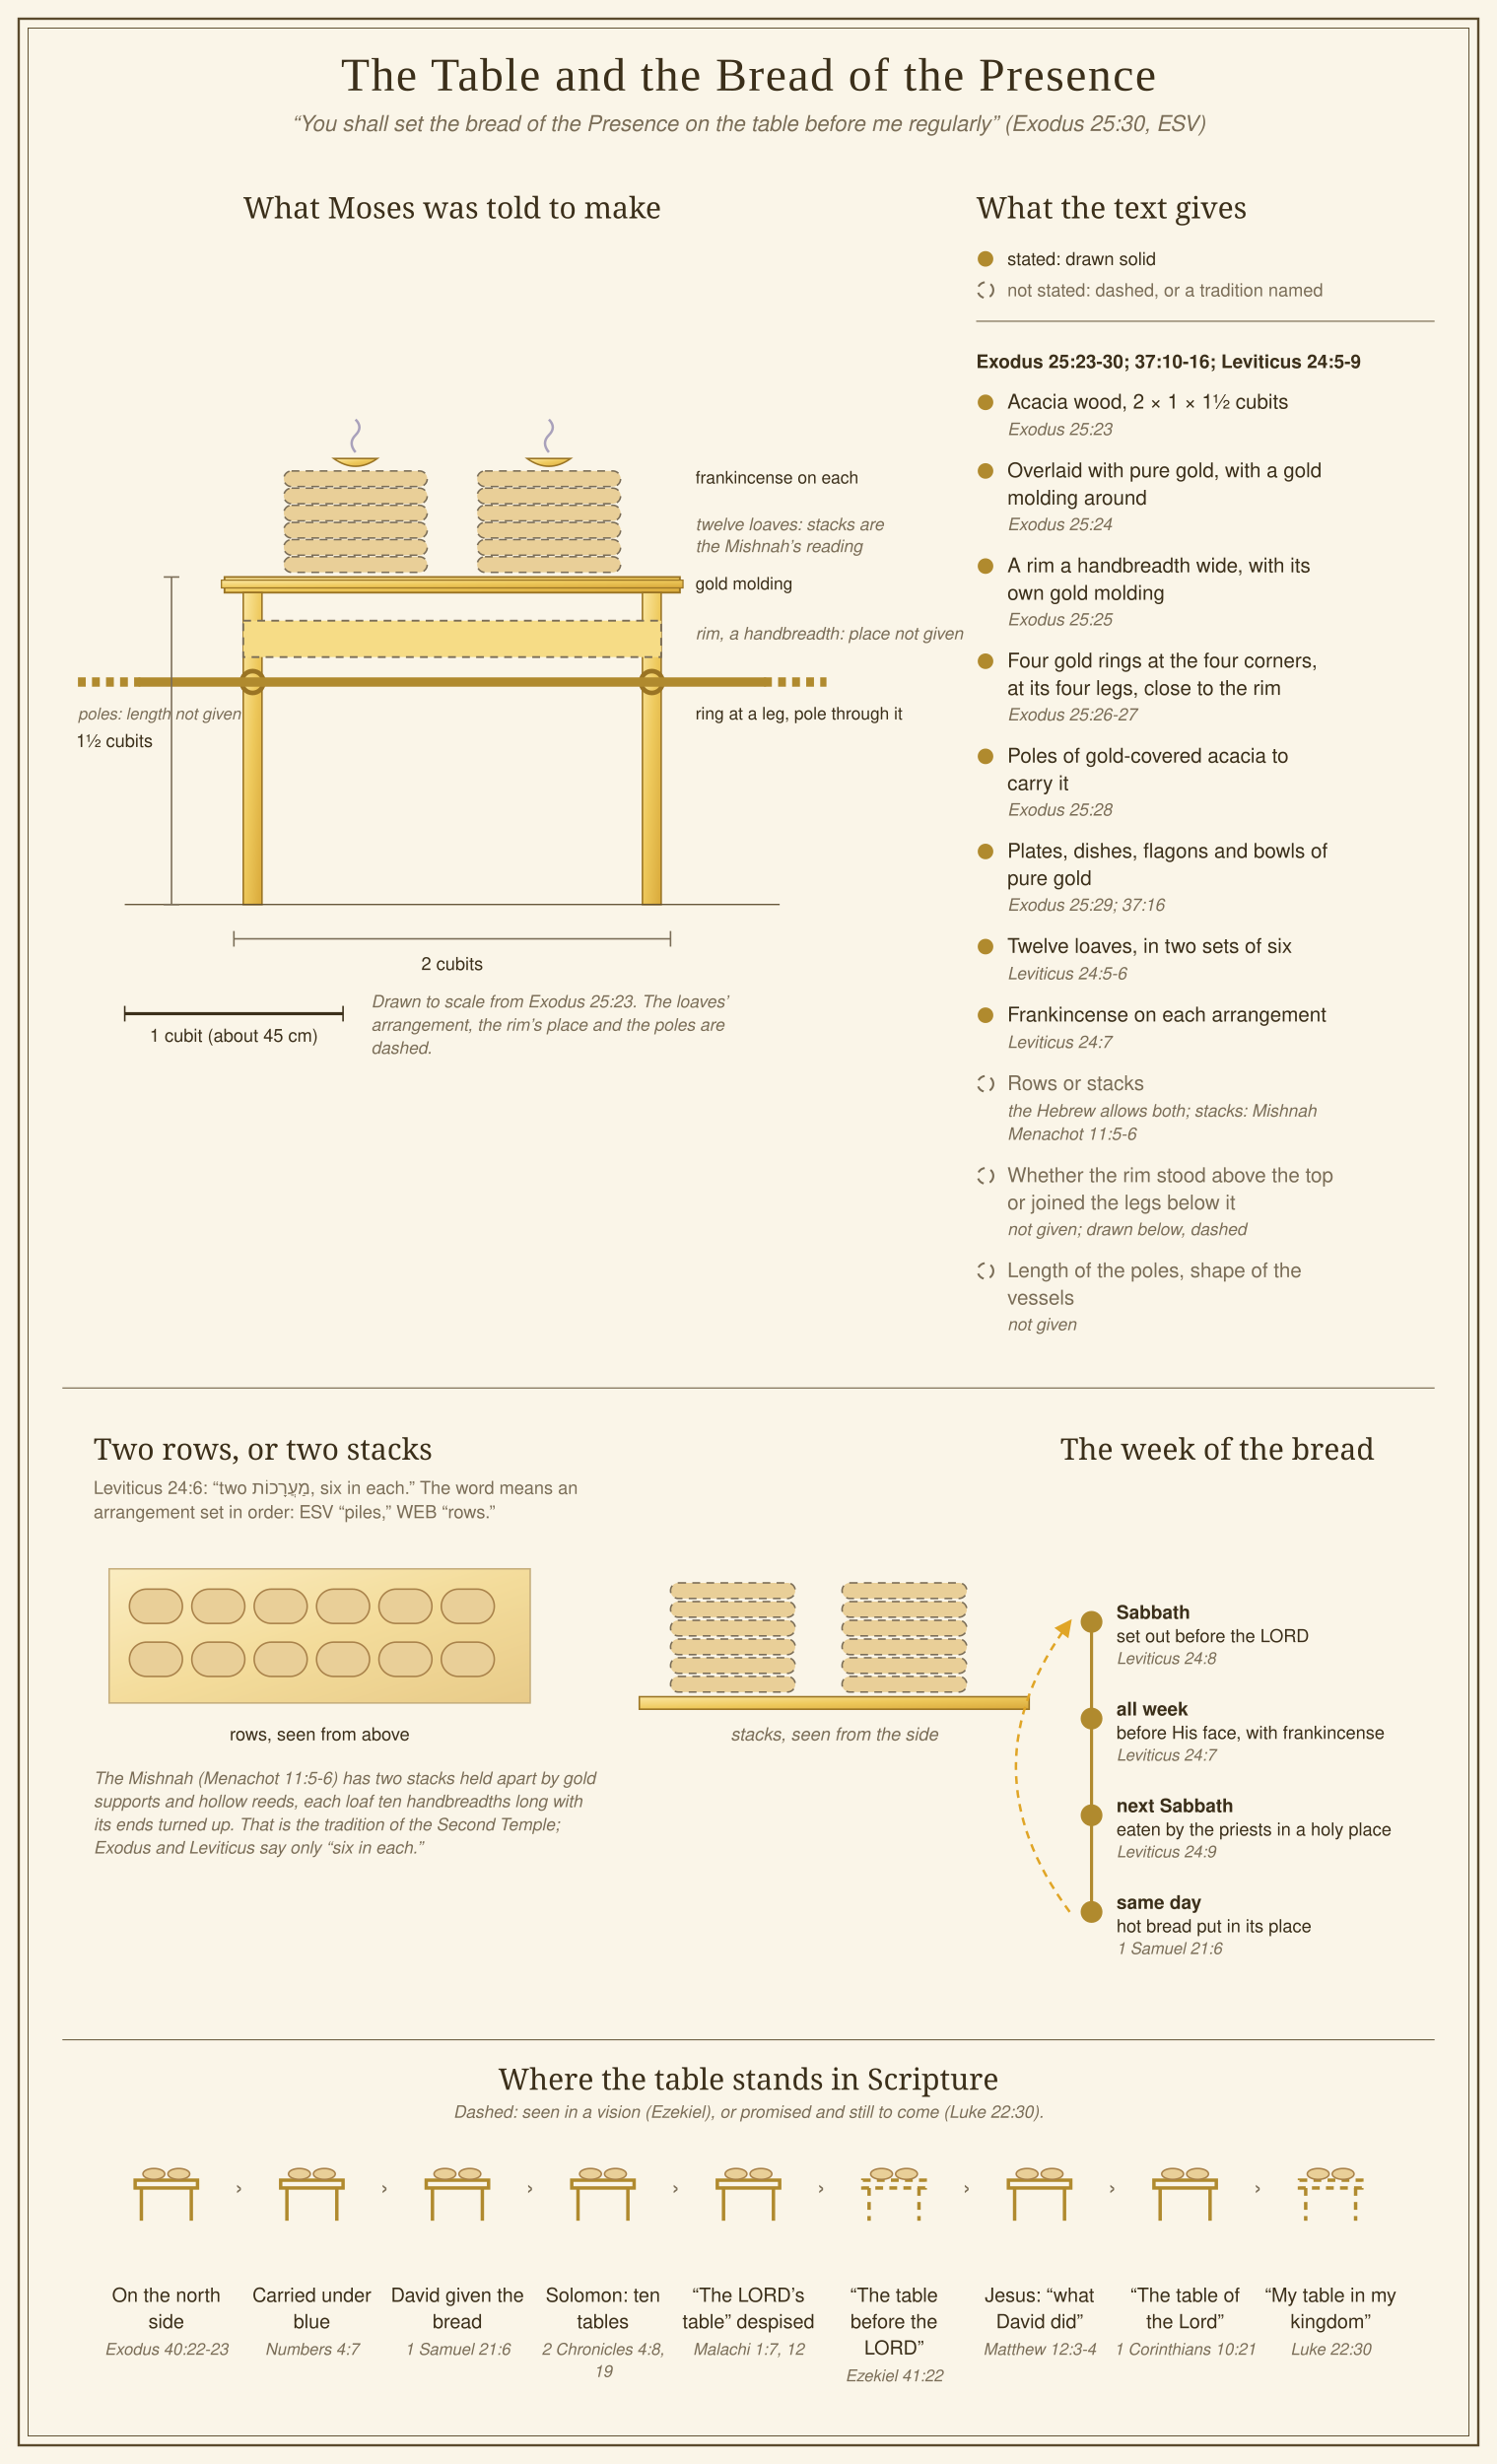
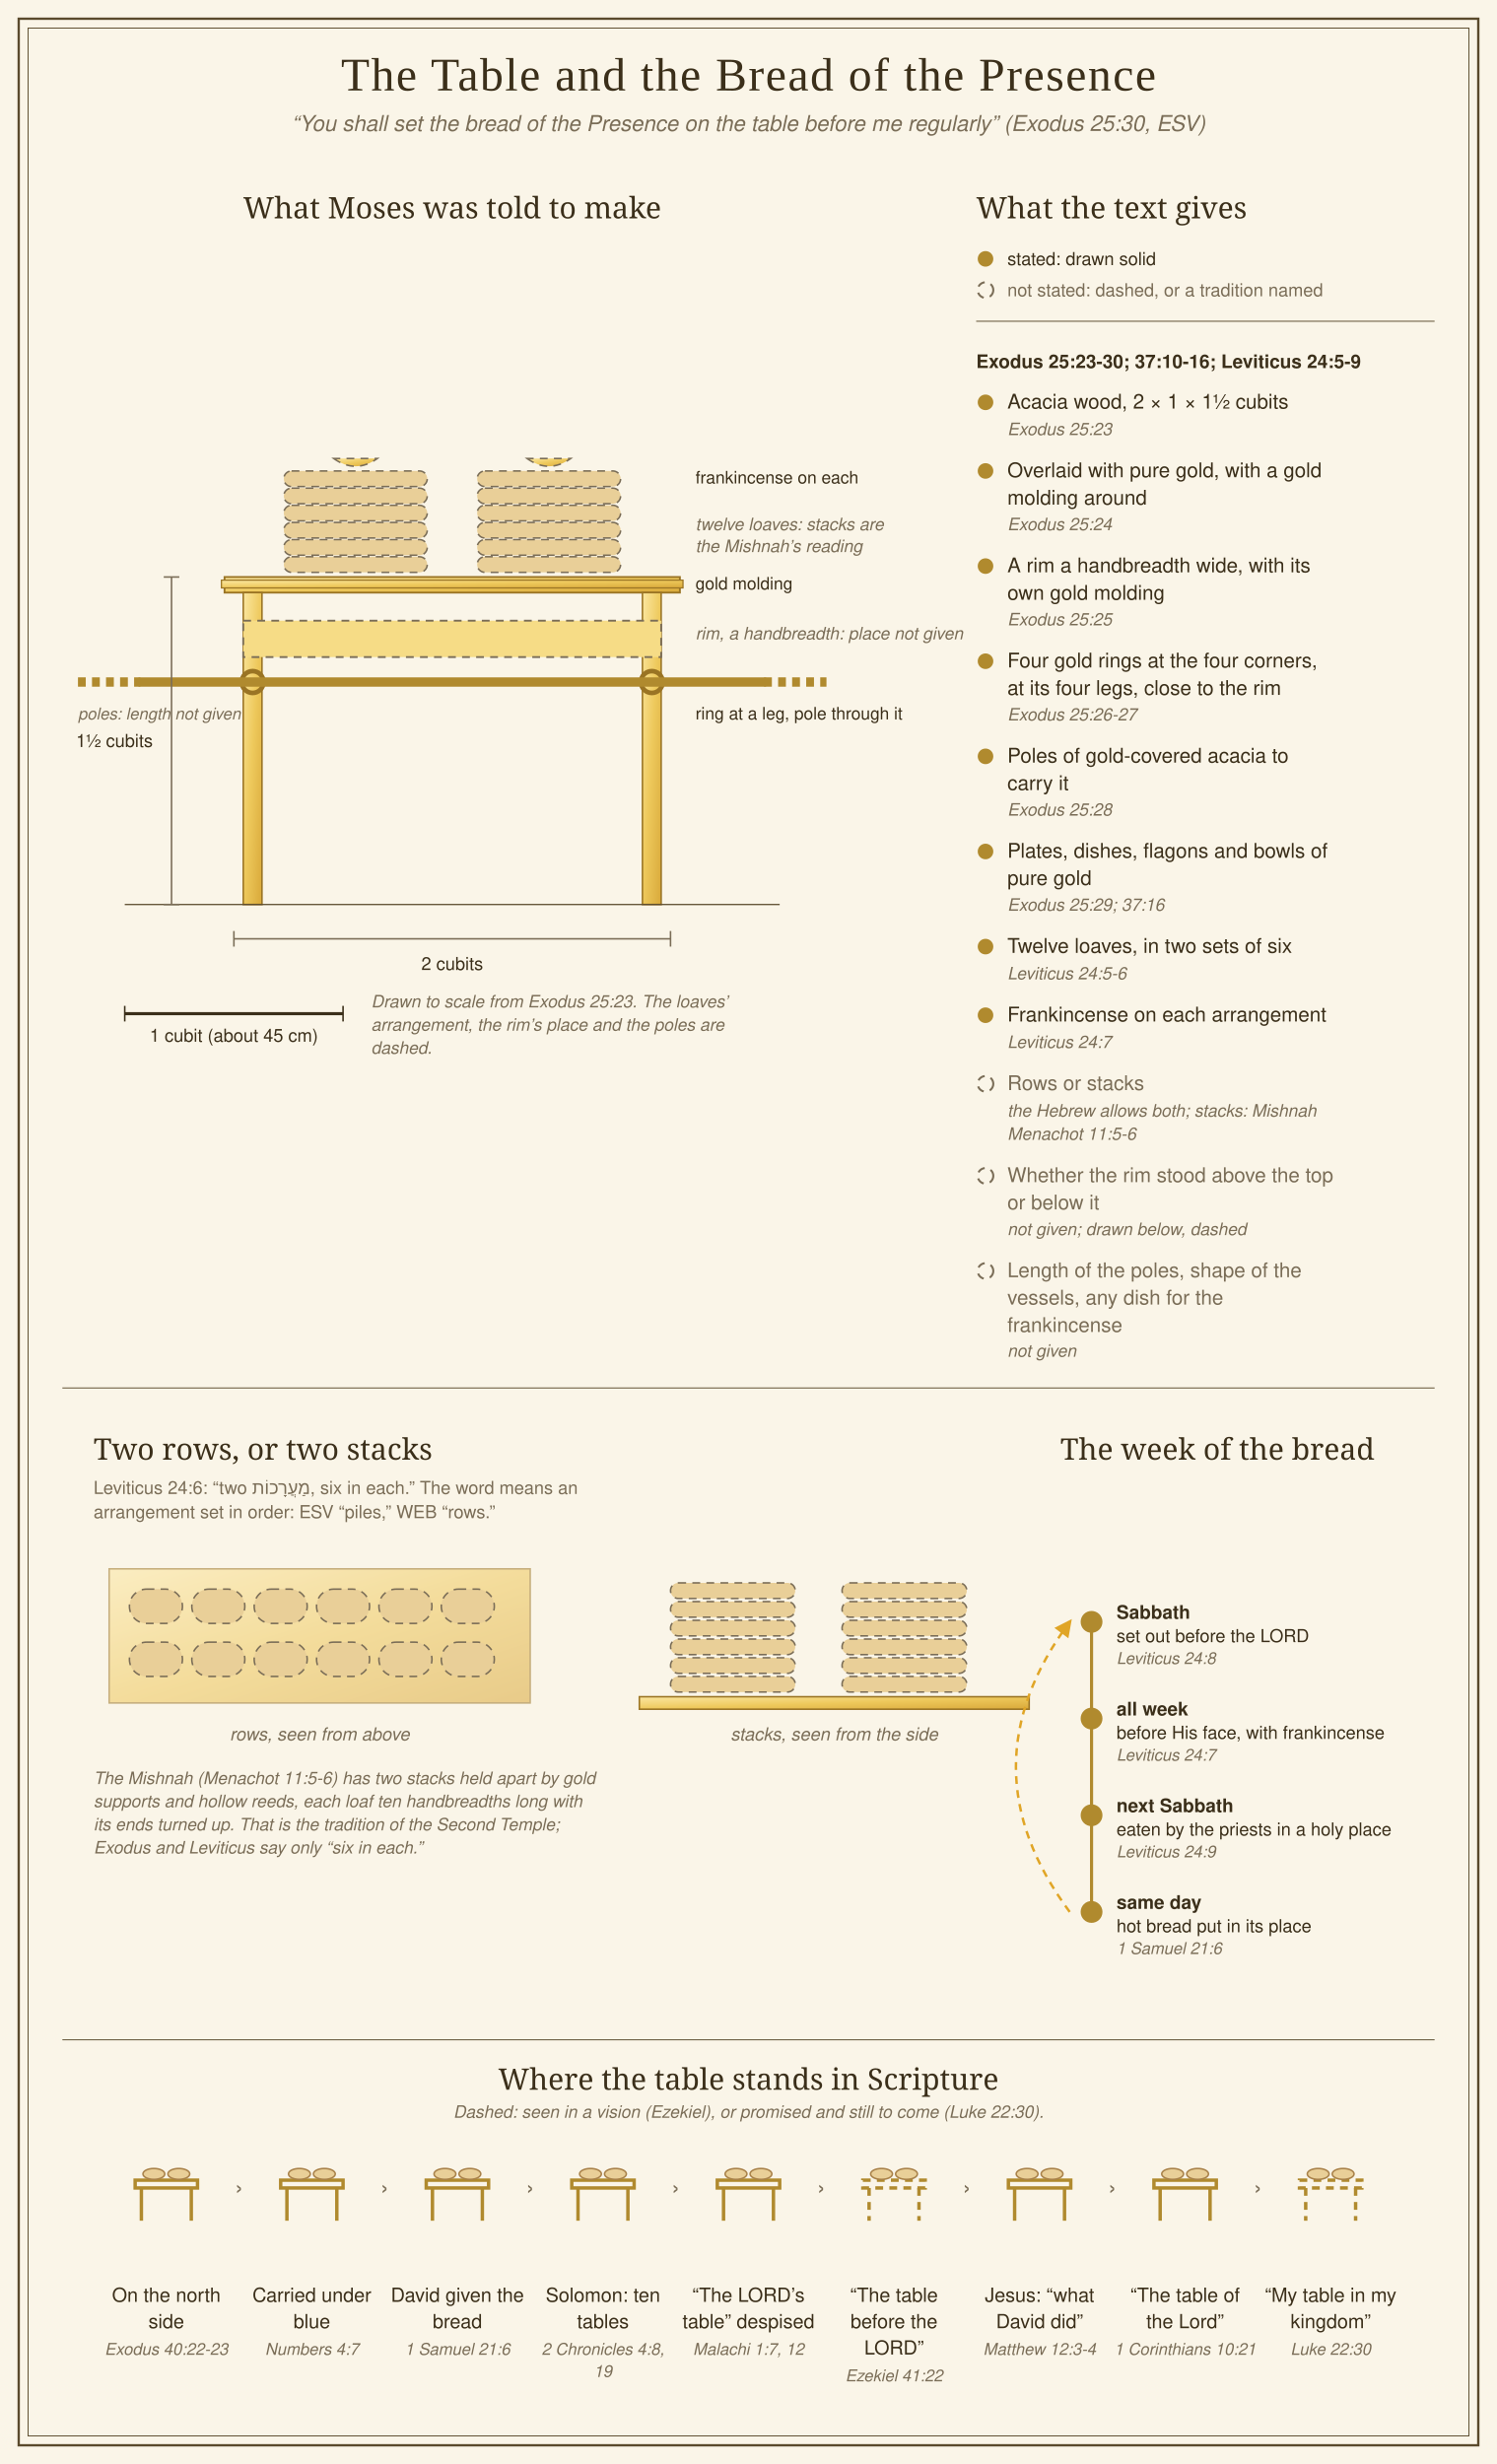
<svg xmlns="http://www.w3.org/2000/svg" viewBox="0 0 960 1580" font-family="Helvetica, Arial, sans-serif" role="img" aria-labelledby="t d">
  <defs>
    <linearGradient id="gold" x1="0" y1="0" x2="1" y2="1">
      <stop offset="0" stop-color="#fbe7a1" />
      <stop offset="0.5" stop-color="#eec95c" />
      <stop offset="1" stop-color="#d9a93a" />
    </linearGradient>
    <radialGradient id="flame" cx="50%" cy="65%" r="60%">
      <stop offset="0" stop-color="#fff3b0" />
      <stop offset="0.6" stop-color="#f7b733" stop-opacity="0.9" />
      <stop offset="1" stop-color="#f08a24" stop-opacity="0" />
    </radialGradient>
    <radialGradient id="glory" cx="50%" cy="50%" r="50%">
      <stop offset="0" stop-color="#fffdf2" />
      <stop offset="0.45" stop-color="#fff0b8" />
      <stop offset="1" stop-color="#fff0b8" stop-opacity="0" />
    </radialGradient>
    <linearGradient id="smoke" x1="0" y1="1" x2="0" y2="0">
      <stop offset="0" stop-color="#b9b2c9" stop-opacity="0.9" />
      <stop offset="1" stop-color="#d9d4e3" stop-opacity="0" />
    </linearGradient>
    <marker id="arrow" viewBox="0 0 10 10" refX="8" refY="5" markerWidth="7" markerHeight="7" orient="auto">
      <path d="M0 0 L10 5 L0 10 Z" fill="#e0a526" />
    </marker>
  </defs>
  <rect width="960" height="1580" fill="#faf5e8" />
  <rect x="12" y="12" width="936" height="1556" fill="none" stroke="#5a4a2c" stroke-width="1.5" />
  <rect x="18" y="18" width="924" height="1544" fill="none" stroke="#5a4a2c" stroke-width="0.6" />
  <text x="480.0" y="58" text-anchor="middle" font-family="Georgia, 'Times New Roman', serif" font-size="30" fill="#3b2f1a" letter-spacing="1">The Table and the Bread of the Presence</text>
  <text x="480.0" y="84" text-anchor="middle" font-size="14" fill="#7a6d57" font-style="italic">“You shall set the bread of the Presence on the table before me regularly” (Exodus 25:30, ESV)</text>
  <text x="290" y="140" text-anchor="middle" font-family="Georgia, serif" font-size="19" fill="#3b2f1a">What Moses was told to make</text>
  <rect x="182.0" y="357.0" width="92" height="10" rx="5.0" fill="#e9cf98" stroke="#7a6d57" stroke-width="1" stroke-dasharray="5 4" />
  <rect x="182.0" y="346.0" width="92" height="10" rx="5.0" fill="#e9cf98" stroke="#7a6d57" stroke-width="1" stroke-dasharray="5 4" />
  <rect x="182.0" y="335.0" width="92" height="10" rx="5.0" fill="#e9cf98" stroke="#7a6d57" stroke-width="1" stroke-dasharray="5 4" />
  <rect x="182.0" y="324.0" width="92" height="10" rx="5.0" fill="#e9cf98" stroke="#7a6d57" stroke-width="1" stroke-dasharray="5 4" />
  <rect x="182.0" y="313.0" width="92" height="10" rx="5.0" fill="#e9cf98" stroke="#7a6d57" stroke-width="1" stroke-dasharray="5 4" />
  <rect x="182.0" y="302.0" width="92" height="10" rx="5.0" fill="#e9cf98" stroke="#7a6d57" stroke-width="1" stroke-dasharray="5 4" />
  <rect x="306.0" y="357.0" width="92" height="10" rx="5.0" fill="#e9cf98" stroke="#7a6d57" stroke-width="1" stroke-dasharray="5 4" />
  <rect x="306.0" y="346.0" width="92" height="10" rx="5.0" fill="#e9cf98" stroke="#7a6d57" stroke-width="1" stroke-dasharray="5 4" />
  <rect x="306.0" y="335.0" width="92" height="10" rx="5.0" fill="#e9cf98" stroke="#7a6d57" stroke-width="1" stroke-dasharray="5 4" />
  <rect x="306.0" y="324.0" width="92" height="10" rx="5.0" fill="#e9cf98" stroke="#7a6d57" stroke-width="1" stroke-dasharray="5 4" />
  <rect x="306.0" y="313.0" width="92" height="10" rx="5.0" fill="#e9cf98" stroke="#7a6d57" stroke-width="1" stroke-dasharray="5 4" />
  <rect x="306.0" y="302.0" width="92" height="10" rx="5.0" fill="#e9cf98" stroke="#7a6d57" stroke-width="1" stroke-dasharray="5 4" />
-   <path d="M214 294.0 q14 10 28 0 Z" fill="url(#gold)" stroke="#9a7424" />
-   <path d="M228 290.0 q-5 -6 0 -11 q5 -5 0 -10" fill="none" stroke="#a9a1bb" stroke-width="1.6" />
-   <path d="M338 294.0 q14 10 28 0 Z" fill="url(#gold)" stroke="#9a7424" />
-   <path d="M352 290.0 q-5 -6 0 -11 q5 -5 0 -10" fill="none" stroke="#a9a1bb" stroke-width="1.6" />
+   <path d="M214 294.0 q14 10 28 0 Z" fill="url(#gold)" stroke="#7a6d57" stroke-dasharray="5 4" />
+   <path d="M338 294.0 q14 10 28 0 Z" fill="url(#gold)" stroke="#7a6d57" stroke-dasharray="5 4" />
  <rect x="144.0" y="370.0" width="292" height="10" fill="url(#gold)" stroke="#9a7424" stroke-width="1.2" />
  <rect x="142.0" y="372.0" width="296" height="5" fill="url(#gold)" stroke="#9a7424" stroke-width="0.8" />
  <rect x="156.0" y="380.0" width="12" height="200.0" fill="url(#gold)" stroke="#9a7424" />
  <rect x="412.0" y="380.0" width="12" height="200.0" fill="url(#gold)" stroke="#9a7424" />
  <rect x="156.0" y="398.0" width="268" height="23.333" fill="#f6dc86" stroke="#7a6d57" stroke-width="1.2" stroke-dasharray="5 4" />
  <circle cx="162.0" cy="437.333" r="7" fill="none" stroke="#9a7424" stroke-width="3" />
  <circle cx="418.0" cy="437.333" r="7" fill="none" stroke="#9a7424" stroke-width="3" />
  <line x1="90.0" y1="437.333" x2="490.0" y2="437.333" stroke="#b08a2e" stroke-width="6" stroke-linecap="round" />
  <line x1="50.0" y1="437.333" x2="90.0" y2="437.333" stroke="#b08a2e" stroke-width="6" stroke-dasharray="5 4" />
  <line x1="490.0" y1="437.333" x2="530.0" y2="437.333" stroke="#b08a2e" stroke-width="6" stroke-dasharray="5 4" />
  <text x="446.0" y="310.0" font-size="11" fill="#3b2f1a">frankincense on each</text>
  <text x="446.0" y="340.0" font-size="11" fill="#7a6d57" font-style="italic">twelve loaves: stacks are</text>
  <text x="446.0" y="354.0" font-size="11" fill="#7a6d57" font-style="italic">the Mishnah’s reading</text>
  <text x="446.0" y="378.0" font-size="11" fill="#3b2f1a">gold molding</text>
  <text x="446.0" y="410.0" font-size="11" fill="#7a6d57" font-style="italic">rim, a handbreadth: place not given</text>
  <text x="446.0" y="461.333" font-size="11" fill="#3b2f1a">ring at a leg, pole through it</text>
  <text x="50.0" y="461.333" font-size="10.5" fill="#7a6d57" font-style="italic">poles: length not given</text>
  <line x1="80" y1="580" x2="500" y2="580" stroke="#5a4a2c" stroke-width="0.8" />
  <line x1="150.0" y1="602" x2="430.0" y2="602" stroke="#7a6d57" stroke-width="1" />
  <line x1="150.0" y1="597" x2="150.0" y2="607" stroke="#7a6d57" stroke-width="1" />
  <line x1="430.0" y1="597" x2="430.0" y2="607" stroke="#7a6d57" stroke-width="1" />
  <text x="290.0" y="622" font-size="11.5" fill="#3b2f1a" text-anchor="middle">2 cubits</text>
  <line x1="110.0" y1="370.0" x2="110.0" y2="580" stroke="#7a6d57" stroke-width="1" />
  <line x1="105.0" y1="370.0" x2="115.0" y2="370.0" stroke="#7a6d57" stroke-width="1" />
  <line x1="105.0" y1="580" x2="115.0" y2="580" stroke="#7a6d57" stroke-width="1" />
  <text x="98.0" y="479.0" font-size="11.5" fill="#3b2f1a" text-anchor="end">1½ cubits</text>
  <line x1="80" y1="650" x2="220" y2="650" stroke="#3b2f1a" stroke-width="2" />
  <line x1="80" y1="645" x2="80" y2="655" stroke="#3b2f1a" />
  <line x1="220" y1="645" x2="220" y2="655" stroke="#3b2f1a" />
  <text x="150.0" y="668" text-anchor="middle" font-size="11.5" fill="#3b2f1a">1 cubit (about 45 cm)</text>
  <text x="238" y="646.0" font-size="11" fill="#7a6d57" text-anchor="start" font-style="italic">Drawn to scale from Exodus 25:23. The loaves’</text>
  <text x="238" y="660.9" font-size="11" fill="#7a6d57" text-anchor="start" font-style="italic">arrangement, the rim’s place and the poles are</text>
  <text x="238" y="675.7" font-size="11" fill="#7a6d57" text-anchor="start" font-style="italic">dashed.</text>
  <text x="626" y="140" font-family="Georgia, serif" font-size="19" fill="#3b2f1a">What the text gives</text>
  <circle cx="632" cy="166" r="5" fill="#b08a2e" />
  <text x="646" y="170" font-size="11.5" fill="#3b2f1a">stated: drawn solid</text>
  <circle cx="632" cy="186" r="5" fill="#faf5e8" stroke="#7a6d57" stroke-width="1.3" stroke-dasharray="5 4" />
  <text x="646" y="190" font-size="11.5" fill="#7a6d57">not stated: dashed, or a tradition named</text>
  <line x1="626" y1="206" x2="920" y2="206" stroke="#5a4a2c" stroke-width="0.6" />
  <text x="626" y="236" font-size="12" fill="#3b2f1a" font-weight="bold">Exodus 25:23-30; 37:10-16; Leviticus 24:5-9</text>
  <circle cx="632" cy="258" r="5" fill="#b08a2e" />
  <text x="646" y="262.0" font-size="13" fill="#3b2f1a" text-anchor="start">Acacia wood, 2 × 1 × 1½ cubits</text>
  <text x="646" y="279.0" font-size="11" fill="#7a6d57" text-anchor="start" font-style="italic">Exodus 25:23</text>
  <circle cx="632" cy="302" r="5" fill="#b08a2e" />
  <text x="646" y="306.0" font-size="13" fill="#3b2f1a" text-anchor="start">Overlaid with pure gold, with a gold</text>
  <text x="646" y="323.6" font-size="13" fill="#3b2f1a" text-anchor="start">molding around</text>
  <text x="646" y="340.0" font-size="11" fill="#7a6d57" text-anchor="start" font-style="italic">Exodus 25:24</text>
  <circle cx="632" cy="363" r="5" fill="#b08a2e" />
  <text x="646" y="367.0" font-size="13" fill="#3b2f1a" text-anchor="start">A rim a handbreadth wide, with its</text>
  <text x="646" y="384.6" font-size="13" fill="#3b2f1a" text-anchor="start">own gold molding</text>
  <text x="646" y="401.0" font-size="11" fill="#7a6d57" text-anchor="start" font-style="italic">Exodus 25:25</text>
  <circle cx="632" cy="424" r="5" fill="#b08a2e" />
  <text x="646" y="428.0" font-size="13" fill="#3b2f1a" text-anchor="start">Four gold rings at the four corners,</text>
  <text x="646" y="445.6" font-size="13" fill="#3b2f1a" text-anchor="start">at its four legs, close to the rim</text>
  <text x="646" y="462.0" font-size="11" fill="#7a6d57" text-anchor="start" font-style="italic">Exodus 25:26-27</text>
  <circle cx="632" cy="485" r="5" fill="#b08a2e" />
  <text x="646" y="489.0" font-size="13" fill="#3b2f1a" text-anchor="start">Poles of gold-covered acacia to</text>
  <text x="646" y="506.6" font-size="13" fill="#3b2f1a" text-anchor="start">carry it</text>
  <text x="646" y="523.0" font-size="11" fill="#7a6d57" text-anchor="start" font-style="italic">Exodus 25:28</text>
  <circle cx="632" cy="546" r="5" fill="#b08a2e" />
  <text x="646" y="550.0" font-size="13" fill="#3b2f1a" text-anchor="start">Plates, dishes, flagons and bowls of</text>
  <text x="646" y="567.5" font-size="13" fill="#3b2f1a" text-anchor="start">pure gold</text>
  <text x="646" y="584.0" font-size="11" fill="#7a6d57" text-anchor="start" font-style="italic">Exodus 25:29; 37:16</text>
  <circle cx="632" cy="607" r="5" fill="#b08a2e" />
  <text x="646" y="611.0" font-size="13" fill="#3b2f1a" text-anchor="start">Twelve loaves, in two sets of six</text>
  <text x="646" y="628.0" font-size="11" fill="#7a6d57" text-anchor="start" font-style="italic">Leviticus 24:5-6</text>
  <circle cx="632" cy="651" r="5" fill="#b08a2e" />
  <text x="646" y="655.0" font-size="13" fill="#3b2f1a" text-anchor="start">Frankincense on each arrangement</text>
  <text x="646" y="672.0" font-size="11" fill="#7a6d57" text-anchor="start" font-style="italic">Leviticus 24:7</text>
  <circle cx="632" cy="695" r="5" fill="#faf5e8" stroke="#7a6d57" stroke-width="1.3" stroke-dasharray="5 4" />
  <text x="646" y="699.0" font-size="13" fill="#7a6d57" text-anchor="start">Rows or stacks</text>
  <text x="646" y="716.0" font-size="11" fill="#7a6d57" text-anchor="start" font-style="italic">the Hebrew allows both; stacks: Mishnah</text>
  <text x="646" y="730.9" font-size="11" fill="#7a6d57" text-anchor="start" font-style="italic">Menachot 11:5-6</text>
  <circle cx="632" cy="754" r="5" fill="#faf5e8" stroke="#7a6d57" stroke-width="1.3" stroke-dasharray="5 4" />
  <text x="646" y="758.0" font-size="13" fill="#7a6d57" text-anchor="start">Whether the rim stood above the top</text>
-   <text x="646" y="775.5" font-size="13" fill="#7a6d57" text-anchor="start">or joined the legs below it</text>
+   <text x="646" y="775.5" font-size="13" fill="#7a6d57" text-anchor="start">or below it</text>
  <text x="646" y="792.0" font-size="11" fill="#7a6d57" text-anchor="start" font-style="italic">not given; drawn below, dashed</text>
  <circle cx="632" cy="815" r="5" fill="#faf5e8" stroke="#7a6d57" stroke-width="1.3" stroke-dasharray="5 4" />
  <text x="646" y="819.0" font-size="13" fill="#7a6d57" text-anchor="start">Length of the poles, shape of the</text>
-   <text x="646" y="836.5" font-size="13" fill="#7a6d57" text-anchor="start">vessels</text>
-   <text x="646" y="853.0" font-size="11" fill="#7a6d57" text-anchor="start" font-style="italic">not given</text>
+   <text x="646" y="836.5" font-size="13" fill="#7a6d57" text-anchor="start">vessels, any dish for the</text>
+   <text x="646" y="854.1" font-size="13" fill="#7a6d57" text-anchor="start">frankincense</text>
+   <text x="646" y="870.0" font-size="11" fill="#7a6d57" text-anchor="start" font-style="italic">not given</text>
  <line x1="40" y1="890" x2="920" y2="890" stroke="#5a4a2c" stroke-width="0.6" />
  <text x="60" y="936" font-family="Georgia, serif" font-size="19" fill="#3b2f1a">Two rows, or two stacks</text>
  <text x="60" y="958.0" font-size="11.5" fill="#7a6d57" text-anchor="start">Leviticus 24:6: “two מַעֲרָכוֹת, six in each.” The word means an</text>
  <text x="60" y="973.5" font-size="11.5" fill="#7a6d57" text-anchor="start">arrangement set in order: ESV “piles,” WEB “rows.”</text>
  <rect x="70" y="1006" width="270" height="86" fill="url(#gold)" stroke="#9a7424" opacity="0.55" />
-   <rect x="83.0" y="1019.0" width="34" height="22" rx="11.0" fill="#e9cf98" stroke="#a9824a" stroke-width="1" />
-   <rect x="123.0" y="1019.0" width="34" height="22" rx="11.0" fill="#e9cf98" stroke="#a9824a" stroke-width="1" />
-   <rect x="163.0" y="1019.0" width="34" height="22" rx="11.0" fill="#e9cf98" stroke="#a9824a" stroke-width="1" />
-   <rect x="203.0" y="1019.0" width="34" height="22" rx="11.0" fill="#e9cf98" stroke="#a9824a" stroke-width="1" />
-   <rect x="243.0" y="1019.0" width="34" height="22" rx="11.0" fill="#e9cf98" stroke="#a9824a" stroke-width="1" />
-   <rect x="283.0" y="1019.0" width="34" height="22" rx="11.0" fill="#e9cf98" stroke="#a9824a" stroke-width="1" />
-   <rect x="83.0" y="1053.0" width="34" height="22" rx="11.0" fill="#e9cf98" stroke="#a9824a" stroke-width="1" />
-   <rect x="123.0" y="1053.0" width="34" height="22" rx="11.0" fill="#e9cf98" stroke="#a9824a" stroke-width="1" />
-   <rect x="163.0" y="1053.0" width="34" height="22" rx="11.0" fill="#e9cf98" stroke="#a9824a" stroke-width="1" />
-   <rect x="203.0" y="1053.0" width="34" height="22" rx="11.0" fill="#e9cf98" stroke="#a9824a" stroke-width="1" />
-   <rect x="243.0" y="1053.0" width="34" height="22" rx="11.0" fill="#e9cf98" stroke="#a9824a" stroke-width="1" />
-   <rect x="283.0" y="1053.0" width="34" height="22" rx="11.0" fill="#e9cf98" stroke="#a9824a" stroke-width="1" />
-   <text x="205" y="1116" font-size="11.5" fill="#3b2f1a" text-anchor="middle">rows, seen from above</text>
+   <rect x="83.0" y="1019.0" width="34" height="22" rx="11.0" fill="#e9cf98" stroke="#7a6d57" stroke-width="1" stroke-dasharray="5 4" />
+   <rect x="123.0" y="1019.0" width="34" height="22" rx="11.0" fill="#e9cf98" stroke="#7a6d57" stroke-width="1" stroke-dasharray="5 4" />
+   <rect x="163.0" y="1019.0" width="34" height="22" rx="11.0" fill="#e9cf98" stroke="#7a6d57" stroke-width="1" stroke-dasharray="5 4" />
+   <rect x="203.0" y="1019.0" width="34" height="22" rx="11.0" fill="#e9cf98" stroke="#7a6d57" stroke-width="1" stroke-dasharray="5 4" />
+   <rect x="243.0" y="1019.0" width="34" height="22" rx="11.0" fill="#e9cf98" stroke="#7a6d57" stroke-width="1" stroke-dasharray="5 4" />
+   <rect x="283.0" y="1019.0" width="34" height="22" rx="11.0" fill="#e9cf98" stroke="#7a6d57" stroke-width="1" stroke-dasharray="5 4" />
+   <rect x="83.0" y="1053.0" width="34" height="22" rx="11.0" fill="#e9cf98" stroke="#7a6d57" stroke-width="1" stroke-dasharray="5 4" />
+   <rect x="123.0" y="1053.0" width="34" height="22" rx="11.0" fill="#e9cf98" stroke="#7a6d57" stroke-width="1" stroke-dasharray="5 4" />
+   <rect x="163.0" y="1053.0" width="34" height="22" rx="11.0" fill="#e9cf98" stroke="#7a6d57" stroke-width="1" stroke-dasharray="5 4" />
+   <rect x="203.0" y="1053.0" width="34" height="22" rx="11.0" fill="#e9cf98" stroke="#7a6d57" stroke-width="1" stroke-dasharray="5 4" />
+   <rect x="243.0" y="1053.0" width="34" height="22" rx="11.0" fill="#e9cf98" stroke="#7a6d57" stroke-width="1" stroke-dasharray="5 4" />
+   <rect x="283.0" y="1053.0" width="34" height="22" rx="11.0" fill="#e9cf98" stroke="#7a6d57" stroke-width="1" stroke-dasharray="5 4" />
+   <text x="205" y="1116" font-size="11.5" fill="#7a6d57" text-anchor="middle" font-style="italic">rows, seen from above</text>
  <rect x="410" y="1088" width="250" height="8" fill="url(#gold)" stroke="#9a7424" />
  <rect x="430.0" y="1075.0" width="80" height="10" rx="5.0" fill="#e9cf98" stroke="#7a6d57" stroke-width="1" stroke-dasharray="5 4" />
  <rect x="430.0" y="1063.0" width="80" height="10" rx="5.0" fill="#e9cf98" stroke="#7a6d57" stroke-width="1" stroke-dasharray="5 4" />
  <rect x="430.0" y="1051.0" width="80" height="10" rx="5.0" fill="#e9cf98" stroke="#7a6d57" stroke-width="1" stroke-dasharray="5 4" />
  <rect x="430.0" y="1039.0" width="80" height="10" rx="5.0" fill="#e9cf98" stroke="#7a6d57" stroke-width="1" stroke-dasharray="5 4" />
  <rect x="430.0" y="1027.0" width="80" height="10" rx="5.0" fill="#e9cf98" stroke="#7a6d57" stroke-width="1" stroke-dasharray="5 4" />
  <rect x="430.0" y="1015.0" width="80" height="10" rx="5.0" fill="#e9cf98" stroke="#7a6d57" stroke-width="1" stroke-dasharray="5 4" />
  <rect x="540.0" y="1075.0" width="80" height="10" rx="5.0" fill="#e9cf98" stroke="#7a6d57" stroke-width="1" stroke-dasharray="5 4" />
  <rect x="540.0" y="1063.0" width="80" height="10" rx="5.0" fill="#e9cf98" stroke="#7a6d57" stroke-width="1" stroke-dasharray="5 4" />
  <rect x="540.0" y="1051.0" width="80" height="10" rx="5.0" fill="#e9cf98" stroke="#7a6d57" stroke-width="1" stroke-dasharray="5 4" />
  <rect x="540.0" y="1039.0" width="80" height="10" rx="5.0" fill="#e9cf98" stroke="#7a6d57" stroke-width="1" stroke-dasharray="5 4" />
  <rect x="540.0" y="1027.0" width="80" height="10" rx="5.0" fill="#e9cf98" stroke="#7a6d57" stroke-width="1" stroke-dasharray="5 4" />
  <rect x="540.0" y="1015.0" width="80" height="10" rx="5.0" fill="#e9cf98" stroke="#7a6d57" stroke-width="1" stroke-dasharray="5 4" />
  <text x="535" y="1116" font-size="11.5" fill="#7a6d57" text-anchor="middle" font-style="italic">stacks, seen from the side</text>
  <text x="60" y="1144.0" font-size="11" fill="#7a6d57" text-anchor="start" font-style="italic">The Mishnah (Menachot 11:5-6) has two stacks held apart by gold</text>
  <text x="60" y="1158.8" font-size="11" fill="#7a6d57" text-anchor="start" font-style="italic">supports and hollow reeds, each loaf ten handbreadths long with</text>
  <text x="60" y="1173.7" font-size="11" fill="#7a6d57" text-anchor="start" font-style="italic">its ends turned up. That is the tradition of the Second Temple;</text>
  <text x="60" y="1188.5" font-size="11" fill="#7a6d57" text-anchor="start" font-style="italic">Exodus and Leviticus say only “six in each.”</text>
  <text x="680" y="936" font-family="Georgia, serif" font-size="19" fill="#3b2f1a">The week of the bread</text>
  <line x1="700" y1="1040" x2="700" y2="1226" stroke="#b08a2e" stroke-width="2" />
  <path d="M686 1226 C640 1164 640 1102 686 1040" fill="none" stroke="#e0a526" stroke-width="1.6" stroke-dasharray="5 4" marker-end="url(#arrow)" />
  <circle cx="700" cy="1040" r="7" fill="#b08a2e" />
  <text x="716" y="1038" font-size="12" fill="#3b2f1a" font-weight="bold">Sabbath</text>
  <text x="716" y="1053" font-size="11.5" fill="#3b2f1a">set out before the LORD</text>
  <text x="716" y="1067" font-size="10.5" fill="#7a6d57" font-style="italic">Leviticus 24:8</text>
  <circle cx="700" cy="1102" r="7" fill="#b08a2e" />
  <text x="716" y="1100" font-size="12" fill="#3b2f1a" font-weight="bold">all week</text>
  <text x="716" y="1115" font-size="11.5" fill="#3b2f1a">before His face, with frankincense</text>
  <text x="716" y="1129" font-size="10.5" fill="#7a6d57" font-style="italic">Leviticus 24:7</text>
  <circle cx="700" cy="1164" r="7" fill="#b08a2e" />
  <text x="716" y="1162" font-size="12" fill="#3b2f1a" font-weight="bold">next Sabbath</text>
  <text x="716" y="1177" font-size="11.5" fill="#3b2f1a">eaten by the priests in a holy place</text>
  <text x="716" y="1191" font-size="10.5" fill="#7a6d57" font-style="italic">Leviticus 24:9</text>
  <circle cx="700" cy="1226" r="7" fill="#b08a2e" />
  <text x="716" y="1224" font-size="12" fill="#3b2f1a" font-weight="bold">same day</text>
  <text x="716" y="1239" font-size="11.5" fill="#3b2f1a">hot bread put in its place</text>
  <text x="716" y="1253" font-size="10.5" fill="#7a6d57" font-style="italic">1 Samuel 21:6</text>
  <line x1="40" y1="1308" x2="920" y2="1308" stroke="#5a4a2c" stroke-width="0.6" />
  <text x="480.0" y="1340" text-anchor="middle" font-family="Georgia, serif" font-size="19" fill="#3b2f1a">Where the table stands in Scripture</text>
  <text x="480.0" y="1358" text-anchor="middle" font-size="11" fill="#7a6d57" font-style="italic">Dashed: seen in a vision (Ezekiel), or promised and still to come (Luke 22:30).</text>
  <rect x="86.667" y="1398" width="40" height="5" fill="none" stroke="#b08a2e" stroke-width="2.2" />
  <line x1="90.667" y1="1403" x2="90.667" y2="1424" fill="none" stroke="#b08a2e" stroke-width="2.2" />
  <line x1="122.667" y1="1403" x2="122.667" y2="1424" fill="none" stroke="#b08a2e" stroke-width="2.2" />
  <ellipse cx="98.667" cy="1394" rx="7" ry="3.5" fill="#e9cf98" stroke="#a9824a" />
  <ellipse cx="114.667" cy="1394" rx="7" ry="3.5" fill="#e9cf98" stroke="#a9824a" />
  <text x="106.667" y="1476.0" font-size="12.5" fill="#3b2f1a" text-anchor="middle">On the north</text>
  <text x="106.667" y="1492.9" font-size="12.5" fill="#3b2f1a" text-anchor="middle">side</text>
  <text x="106.667" y="1510.0" font-size="10.5" fill="#7a6d57" text-anchor="middle" font-style="italic">Exodus 40:22-23</text>
  <rect x="180.0" y="1398" width="40" height="5" fill="none" stroke="#b08a2e" stroke-width="2.2" />
  <line x1="184.0" y1="1403" x2="184.0" y2="1424" fill="none" stroke="#b08a2e" stroke-width="2.2" />
  <line x1="216.0" y1="1403" x2="216.0" y2="1424" fill="none" stroke="#b08a2e" stroke-width="2.2" />
  <ellipse cx="192.0" cy="1394" rx="7" ry="3.5" fill="#e9cf98" stroke="#a9824a" />
  <ellipse cx="208.0" cy="1394" rx="7" ry="3.5" fill="#e9cf98" stroke="#a9824a" />
  <text x="200.0" y="1476.0" font-size="12.5" fill="#3b2f1a" text-anchor="middle">Carried under</text>
  <text x="200.0" y="1492.9" font-size="12.5" fill="#3b2f1a" text-anchor="middle">blue</text>
  <text x="200.0" y="1510.0" font-size="10.5" fill="#7a6d57" text-anchor="middle" font-style="italic">Numbers 4:7</text>
  <text x="153.333" y="1408" font-size="16" fill="#7a6d57" text-anchor="middle">›</text>
  <rect x="273.333" y="1398" width="40" height="5" fill="none" stroke="#b08a2e" stroke-width="2.2" />
  <line x1="277.333" y1="1403" x2="277.333" y2="1424" fill="none" stroke="#b08a2e" stroke-width="2.2" />
  <line x1="309.333" y1="1403" x2="309.333" y2="1424" fill="none" stroke="#b08a2e" stroke-width="2.2" />
  <ellipse cx="285.333" cy="1394" rx="7" ry="3.5" fill="#e9cf98" stroke="#a9824a" />
  <ellipse cx="301.333" cy="1394" rx="7" ry="3.5" fill="#e9cf98" stroke="#a9824a" />
  <text x="293.333" y="1476.0" font-size="12.5" fill="#3b2f1a" text-anchor="middle">David given the</text>
  <text x="293.333" y="1492.9" font-size="12.5" fill="#3b2f1a" text-anchor="middle">bread</text>
  <text x="293.333" y="1510.0" font-size="10.5" fill="#7a6d57" text-anchor="middle" font-style="italic">1 Samuel 21:6</text>
  <text x="246.667" y="1408" font-size="16" fill="#7a6d57" text-anchor="middle">›</text>
  <rect x="366.667" y="1398" width="40" height="5" fill="none" stroke="#b08a2e" stroke-width="2.2" />
  <line x1="370.667" y1="1403" x2="370.667" y2="1424" fill="none" stroke="#b08a2e" stroke-width="2.2" />
  <line x1="402.667" y1="1403" x2="402.667" y2="1424" fill="none" stroke="#b08a2e" stroke-width="2.2" />
  <ellipse cx="378.667" cy="1394" rx="7" ry="3.5" fill="#e9cf98" stroke="#a9824a" />
  <ellipse cx="394.667" cy="1394" rx="7" ry="3.5" fill="#e9cf98" stroke="#a9824a" />
  <text x="386.667" y="1476.0" font-size="12.5" fill="#3b2f1a" text-anchor="middle">Solomon: ten</text>
  <text x="386.667" y="1492.9" font-size="12.5" fill="#3b2f1a" text-anchor="middle">tables</text>
  <text x="386.667" y="1510.0" font-size="10.5" fill="#7a6d57" text-anchor="middle" font-style="italic">2 Chronicles 4:8,</text>
  <text x="386.667" y="1524.2" font-size="10.5" fill="#7a6d57" text-anchor="middle" font-style="italic">19</text>
  <text x="340" y="1408" font-size="16" fill="#7a6d57" text-anchor="middle">›</text>
  <rect x="460.0" y="1398" width="40" height="5" fill="none" stroke="#b08a2e" stroke-width="2.2" />
  <line x1="464.0" y1="1403" x2="464.0" y2="1424" fill="none" stroke="#b08a2e" stroke-width="2.2" />
  <line x1="496.0" y1="1403" x2="496.0" y2="1424" fill="none" stroke="#b08a2e" stroke-width="2.2" />
  <ellipse cx="472.0" cy="1394" rx="7" ry="3.5" fill="#e9cf98" stroke="#a9824a" />
  <ellipse cx="488.0" cy="1394" rx="7" ry="3.5" fill="#e9cf98" stroke="#a9824a" />
  <text x="480.0" y="1476.0" font-size="12.5" fill="#3b2f1a" text-anchor="middle">“The LORD’s</text>
  <text x="480.0" y="1492.9" font-size="12.5" fill="#3b2f1a" text-anchor="middle">table” despised</text>
  <text x="480.0" y="1510.0" font-size="10.5" fill="#7a6d57" text-anchor="middle" font-style="italic">Malachi 1:7, 12</text>
  <text x="433.333" y="1408" font-size="16" fill="#7a6d57" text-anchor="middle">›</text>
  <rect x="553.333" y="1398" width="40" height="5" fill="none" stroke="#b08a2e" stroke-width="2.2" stroke-dasharray="5 4" />
  <line x1="557.333" y1="1403" x2="557.333" y2="1424" fill="none" stroke="#b08a2e" stroke-width="2.2" stroke-dasharray="5 4" />
  <line x1="589.333" y1="1403" x2="589.333" y2="1424" fill="none" stroke="#b08a2e" stroke-width="2.2" stroke-dasharray="5 4" />
  <ellipse cx="565.333" cy="1394" rx="7" ry="3.5" fill="#e9cf98" stroke="#a9824a" />
  <ellipse cx="581.333" cy="1394" rx="7" ry="3.5" fill="#e9cf98" stroke="#a9824a" />
  <text x="573.333" y="1476.0" font-size="12.5" fill="#3b2f1a" text-anchor="middle">“The table</text>
  <text x="573.333" y="1492.9" font-size="12.5" fill="#3b2f1a" text-anchor="middle">before the</text>
  <text x="573.333" y="1509.8" font-size="12.5" fill="#3b2f1a" text-anchor="middle">LORD”</text>
  <text x="573.333" y="1527.0" font-size="10.5" fill="#7a6d57" text-anchor="middle" font-style="italic">Ezekiel 41:22</text>
  <text x="526.667" y="1408" font-size="16" fill="#7a6d57" text-anchor="middle">›</text>
  <rect x="646.667" y="1398" width="40" height="5" fill="none" stroke="#b08a2e" stroke-width="2.2" />
  <line x1="650.667" y1="1403" x2="650.667" y2="1424" fill="none" stroke="#b08a2e" stroke-width="2.2" />
  <line x1="682.667" y1="1403" x2="682.667" y2="1424" fill="none" stroke="#b08a2e" stroke-width="2.2" />
  <ellipse cx="658.667" cy="1394" rx="7" ry="3.5" fill="#e9cf98" stroke="#a9824a" />
  <ellipse cx="674.667" cy="1394" rx="7" ry="3.5" fill="#e9cf98" stroke="#a9824a" />
  <text x="666.667" y="1476.0" font-size="12.5" fill="#3b2f1a" text-anchor="middle">Jesus: “what</text>
  <text x="666.667" y="1492.9" font-size="12.5" fill="#3b2f1a" text-anchor="middle">David did”</text>
  <text x="666.667" y="1510.0" font-size="10.5" fill="#7a6d57" text-anchor="middle" font-style="italic">Matthew 12:3-4</text>
  <text x="620.0" y="1408" font-size="16" fill="#7a6d57" text-anchor="middle">›</text>
  <rect x="740.0" y="1398" width="40" height="5" fill="none" stroke="#b08a2e" stroke-width="2.2" />
  <line x1="744.0" y1="1403" x2="744.0" y2="1424" fill="none" stroke="#b08a2e" stroke-width="2.2" />
  <line x1="776.0" y1="1403" x2="776.0" y2="1424" fill="none" stroke="#b08a2e" stroke-width="2.2" />
  <ellipse cx="752.0" cy="1394" rx="7" ry="3.5" fill="#e9cf98" stroke="#a9824a" />
  <ellipse cx="768.0" cy="1394" rx="7" ry="3.5" fill="#e9cf98" stroke="#a9824a" />
  <text x="760.0" y="1476.0" font-size="12.5" fill="#3b2f1a" text-anchor="middle">“The table of</text>
  <text x="760.0" y="1492.9" font-size="12.5" fill="#3b2f1a" text-anchor="middle">the Lord”</text>
  <text x="760.0" y="1510.0" font-size="10.5" fill="#7a6d57" text-anchor="middle" font-style="italic">1 Corinthians 10:21</text>
  <text x="713.333" y="1408" font-size="16" fill="#7a6d57" text-anchor="middle">›</text>
  <rect x="833.333" y="1398" width="40" height="5" fill="none" stroke="#b08a2e" stroke-width="2.2" stroke-dasharray="5 4" />
  <line x1="837.333" y1="1403" x2="837.333" y2="1424" fill="none" stroke="#b08a2e" stroke-width="2.2" stroke-dasharray="5 4" />
  <line x1="869.333" y1="1403" x2="869.333" y2="1424" fill="none" stroke="#b08a2e" stroke-width="2.2" stroke-dasharray="5 4" />
  <ellipse cx="845.333" cy="1394" rx="7" ry="3.5" fill="#e9cf98" stroke="#a9824a" />
  <ellipse cx="861.333" cy="1394" rx="7" ry="3.5" fill="#e9cf98" stroke="#a9824a" />
  <text x="853.333" y="1476.0" font-size="12.5" fill="#3b2f1a" text-anchor="middle">“My table in my</text>
  <text x="853.333" y="1492.9" font-size="12.5" fill="#3b2f1a" text-anchor="middle">kingdom”</text>
  <text x="853.333" y="1510.0" font-size="10.5" fill="#7a6d57" text-anchor="middle" font-style="italic">Luke 22:30</text>
  <text x="806.667" y="1408" font-size="16" fill="#7a6d57" text-anchor="middle">›</text>
</svg>
